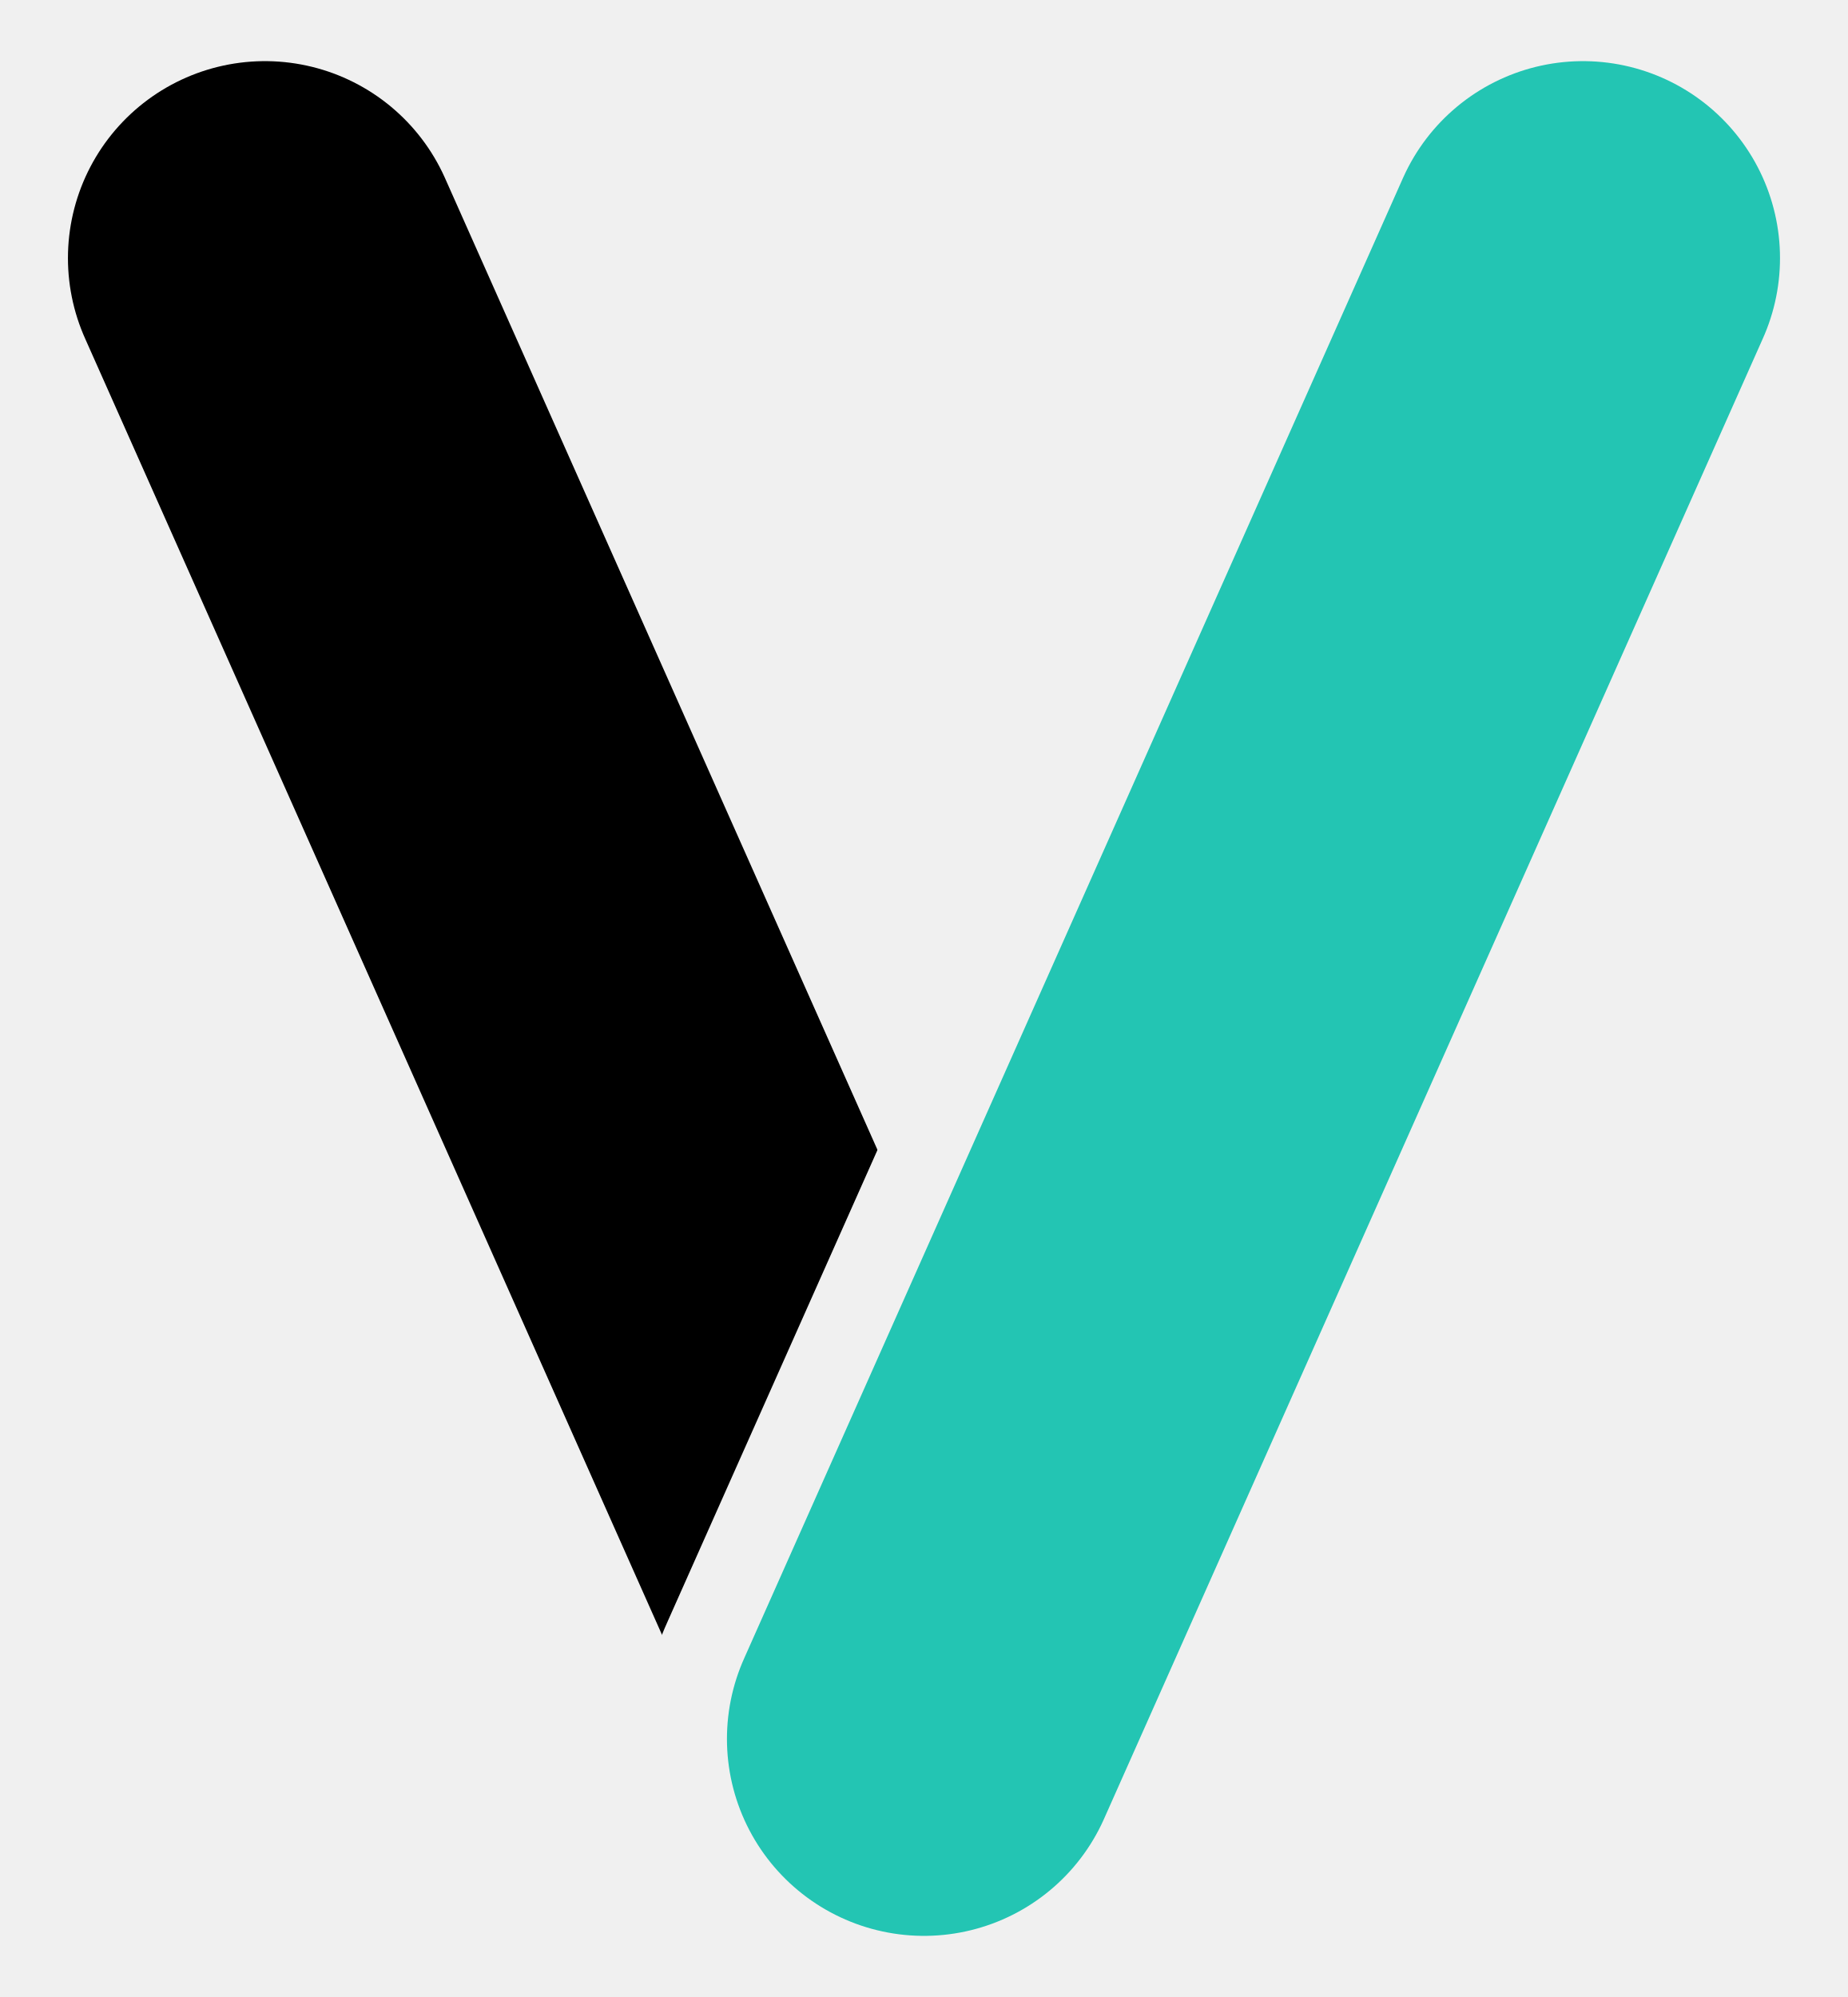
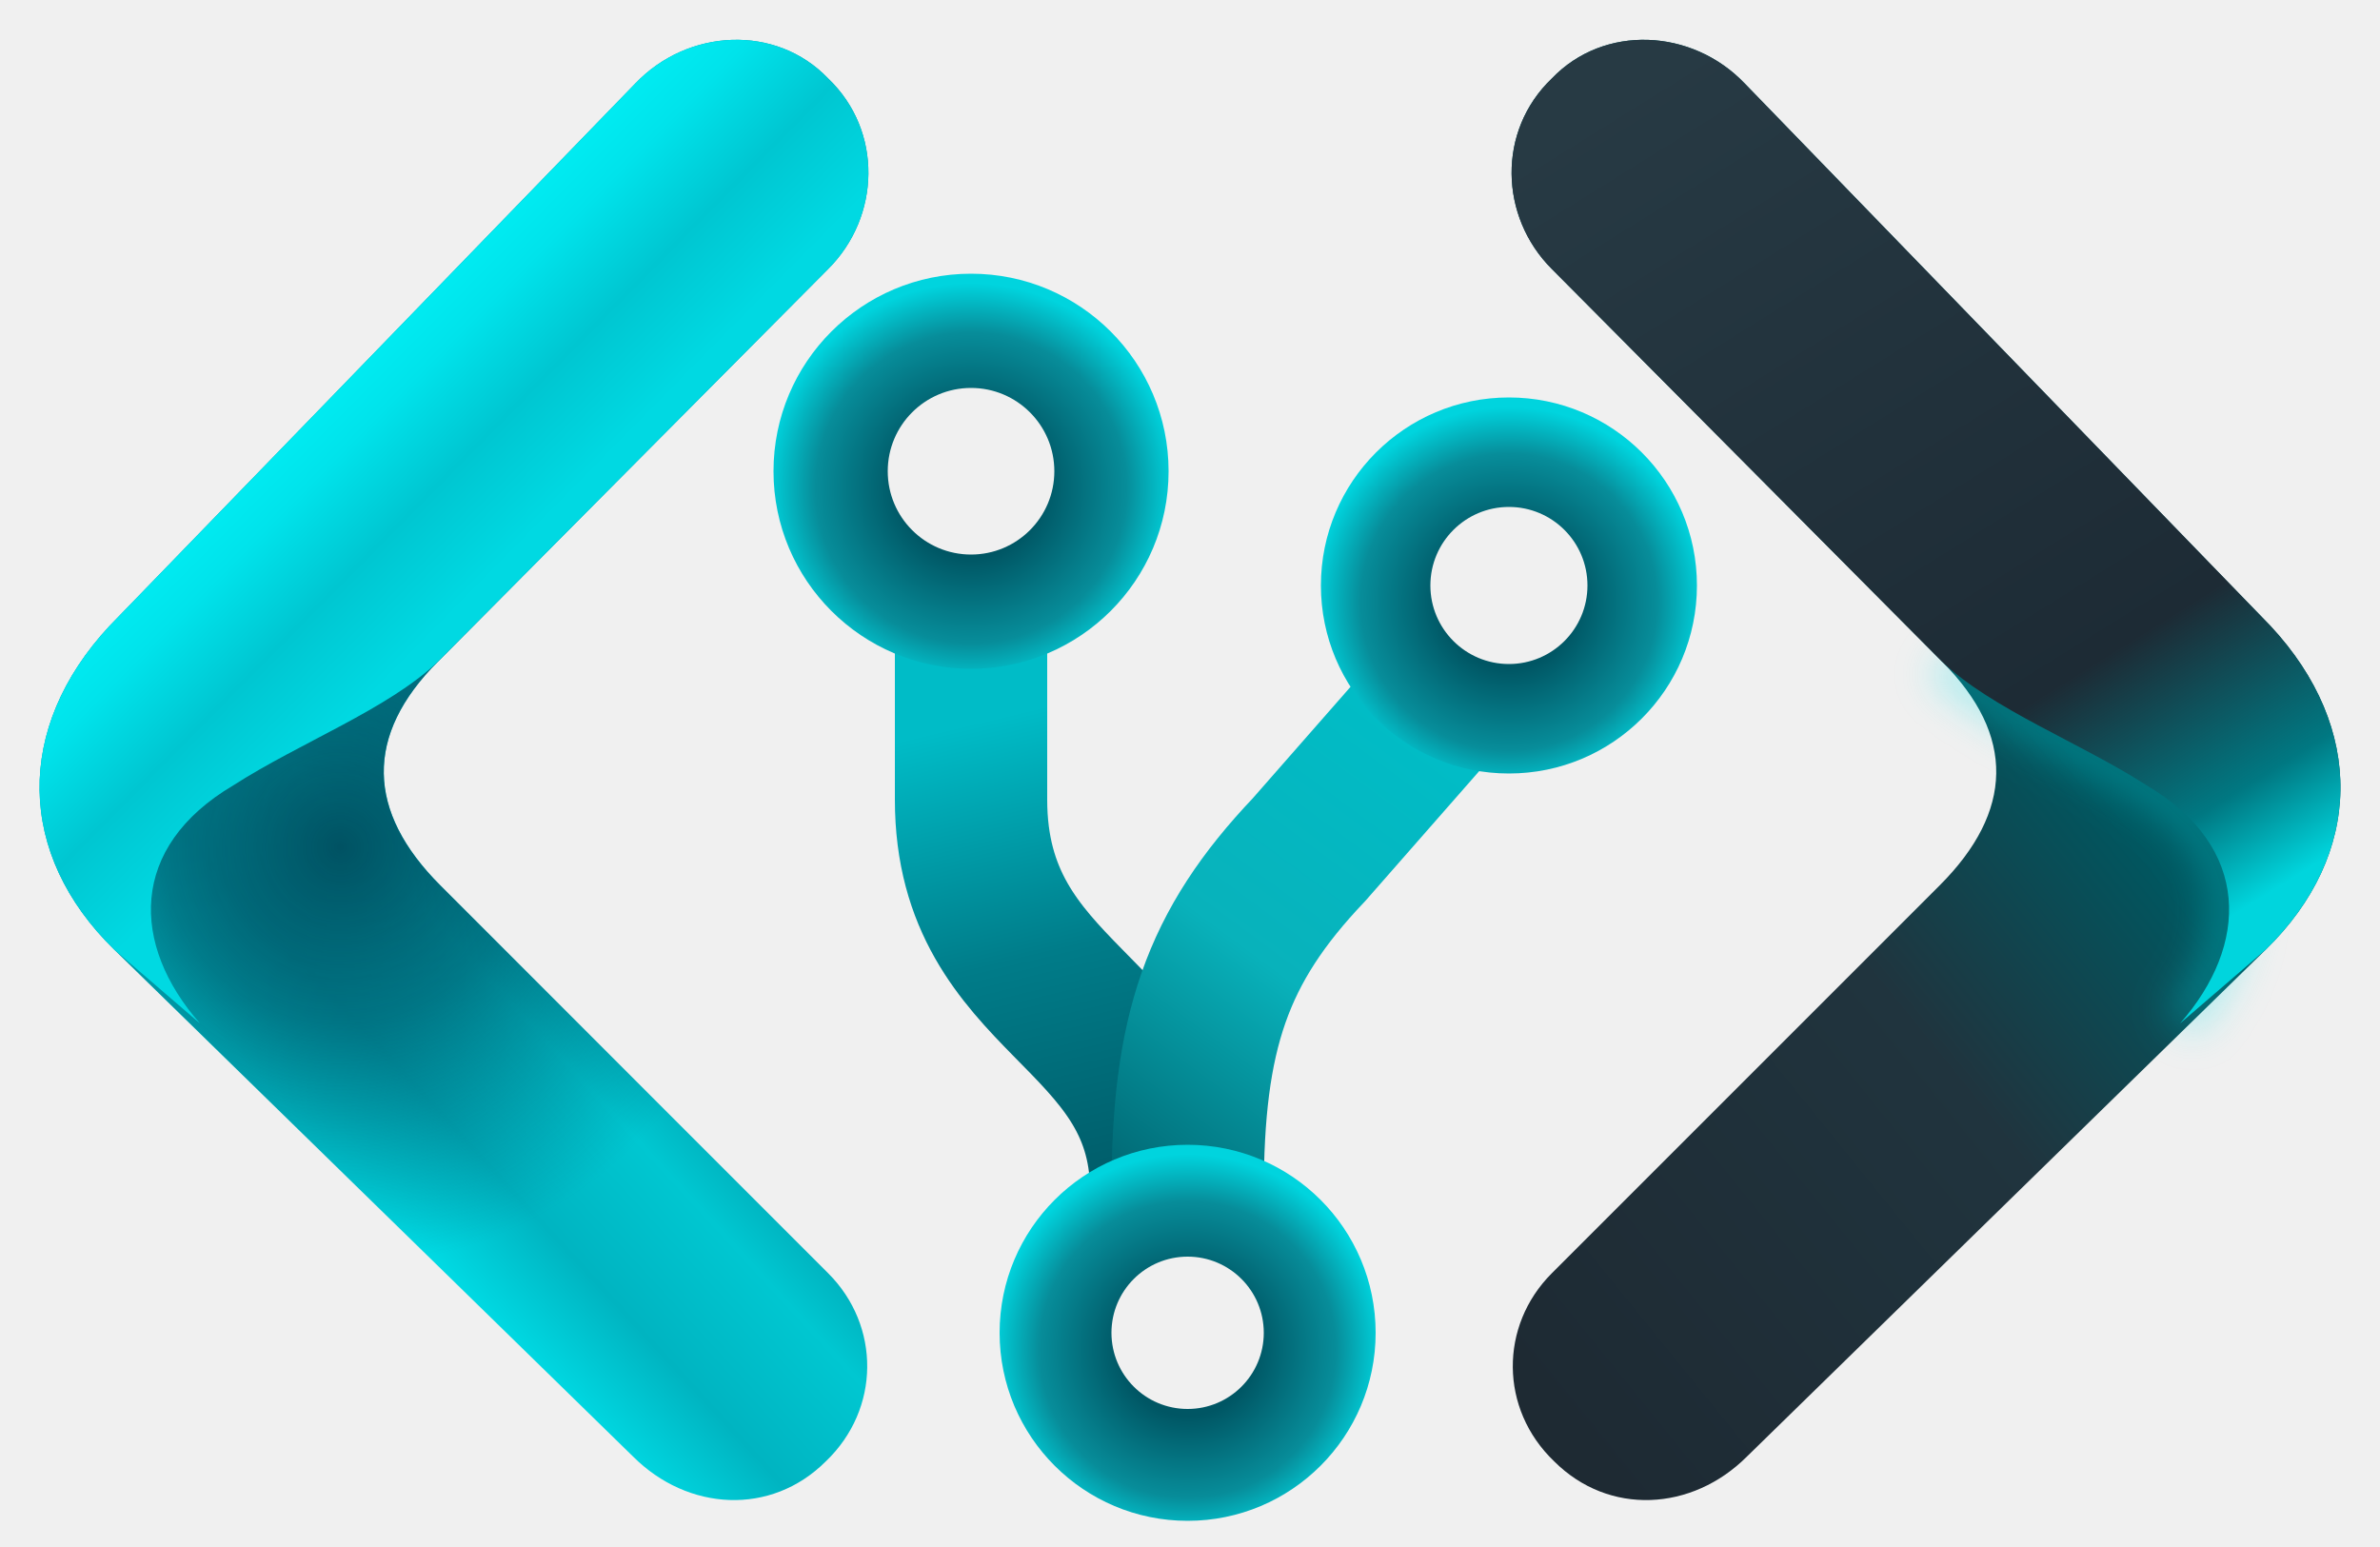
- <svg xmlns="http://www.w3.org/2000/svg" viewBox="240 224 544 588" fill="none">
+ <svg xmlns="http://www.w3.org/2000/svg" viewBox="0 0 1000 650" fill="none">
  <defs>
-     <mask id="cut" maskUnits="userSpaceOnUse" x="0" y="0" width="1024" height="1024">
-       <rect width="1024" height="1024" fill="white" />
-       <path d="M706 300 L512 736" stroke="black" stroke-width="166" stroke-linecap="round" />
-     </mask>
+     <linearGradient id="leftBase" x1="242" y1="598" x2="355" y2="494" gradientUnits="userSpaceOnUse">
+       <stop stop-color="#00dce5" />
+       <stop offset=".3" stop-color="#00b4c1" />
+       <stop offset=".65" stop-color="#00c7d1" />
+       <stop offset="1" stop-color="#0098a8" />
+     </linearGradient>
+     <radialGradient id="leftShadow" cx="143" cy="356" r="176" gradientUnits="userSpaceOnUse">
+       <stop stop-color="#004b5c" stop-opacity=".94" />
+       <stop offset=".42" stop-color="#005869" stop-opacity=".7" />
+       <stop offset="1" stop-color="#006476" stop-opacity="0" />
+     </radialGradient>
+     <clipPath id="leftShape">
+       <path d="M267 35 C289 12 326 10 348 33 C371 55 370 91 348 113 L184 278 C153 309 154 341 185 372 L348 535 C370 557 370 592 347 614 C324 637 289 635 266 612 L48 399 C7 359 6 306 46 263 Z" />
+     </clipPath>
+     <linearGradient id="leftFold" x1="268" y1="19" x2="348" y2="98" gradientUnits="userSpaceOnUse">
+       <stop stop-color="#00f0f5" />
+       <stop offset=".28" stop-color="#00e3eb" />
+       <stop offset=".62" stop-color="#00c6d1" />
+       <stop offset="1" stop-color="#00d9e2" />
+     </linearGradient>
+     <linearGradient id="rightBase" x1="78" y1="380" x2="346" y2="597" gradientUnits="userSpaceOnUse">
+       <stop stop-color="#005760" />
+       <stop offset=".36" stop-color="#20343e" />
+       <stop offset="1" stop-color="#1e2a33" />
+     </linearGradient>
+     <linearGradient id="rightFold" x1="300" y1="25" x2="72" y2="391" gradientUnits="userSpaceOnUse">
+       <stop stop-color="#273a44" />
+       <stop offset=".72" stop-color="#1d2b35" />
+       <stop offset=".9" stop-color="#007882" />
+       <stop offset="1" stop-color="#00d5dd" />
+     </linearGradient>
+     <linearGradient id="leftBranch" x1="425" y1="300" x2="474" y2="505" gradientUnits="userSpaceOnUse">
+       <stop stop-color="#00bcc7" />
+       <stop offset=".48" stop-color="#007c89" />
+       <stop offset="1" stop-color="#005966" />
+     </linearGradient>
+     <linearGradient id="rightBranch" x1="614" y1="311" x2="467" y2="510" gradientUnits="userSpaceOnUse">
+       <stop stop-color="#00bdc7" />
+       <stop offset=".5" stop-color="#08b2bb" />
+       <stop offset="1" stop-color="#005e6a" />
+     </linearGradient>
+     <radialGradient id="node0" cx="408" cy="205" r="86" gradientUnits="userSpaceOnUse">
+       <stop offset=".34" stop-color="#005664" />
+       <stop offset=".76" stop-color="#078d9a" />
+       <stop offset="1" stop-color="#00d4de" />
+     </radialGradient>
+     <radialGradient id="node1" cx="634" cy="253" r="82" gradientUnits="userSpaceOnUse">
+       <stop offset=".34" stop-color="#005664" />
+       <stop offset=".76" stop-color="#078d9a" />
+       <stop offset="1" stop-color="#00d4de" />
+     </radialGradient>
+     <radialGradient id="node2" cx="499" cy="567" r="82" gradientUnits="userSpaceOnUse">
+       <stop offset=".34" stop-color="#005664" />
+       <stop offset=".76" stop-color="#078d9a" />
+       <stop offset="1" stop-color="#00d4de" />
+     </radialGradient>
+     <filter id="foldGlow" x="-100%" y="-100%" width="300%" height="300%">
+       <feGaussianBlur stdDeviation="8" />
+     </filter>
  </defs>
-   <path d="M318 300 L512 736" stroke="#000000" stroke-width="116" stroke-linecap="round" mask="url(#cut)" />
-   <path d="M706 300 L512 736" stroke="#23c5b3" stroke-width="116" stroke-linecap="round" />
+   <path d="M267 35 C289 12 326 10 348 33 C371 55 370 91 348 113 L184 278 C153 309 154 341 185 372 L348 535 C370 557 370 592 347 614 C324 637 289 635 266 612 L48 399 C7 359 6 306 46 263 Z" fill="url(#leftBase)" />
+   <circle cx="143" cy="356" r="176" fill="url(#leftShadow)" clip-path="url(#leftShape)" />
+   <path d="M267 35 C289 12 326 10 348 33 C371 55 370 91 348 113 L184 278 C163 298 126 312 98 330 C54 356 55 397 84 430 L48 399 C7 359 6 306 46 263 Z" fill="url(#leftFold)" />
+   <g transform="translate(1000 0) scale(-1 1)">
+     <path d="M267 35 C289 12 326 10 348 33 C371 55 370 91 348 113 L184 278 C153 309 154 341 185 372 L348 535 C370 557 370 592 347 614 C324 637 289 635 266 612 L48 399 C7 359 6 306 46 263 Z" fill="url(#rightBase)" />
+     <path d="M184 278 C163 298 126 312 98 330 C54 356 55 397 84 430" fill="none" stroke="#00e3eb" stroke-width="16" opacity=".3" filter="url(#foldGlow)" />
+     <path d="M267 35 C289 12 326 10 348 33 C371 55 370 91 348 113 L184 278 C163 298 126 312 98 330 C54 356 55 397 84 430 L48 399 C7 359 6 306 46 263 Z" fill="url(#rightFold)" />
+   </g>
+   <path d="M408 270 V336 C408 421 489 424 490 499" stroke="url(#leftBranch)" stroke-width="64" fill="none" />
+   <path d="M600 300 L550 357 C511 398 499 434 499 501" stroke="url(#rightBranch)" stroke-width="64" fill="none" />
+   <path d="M491 198a83 83 0 1 0 -166 0a83 83 0 1 0 166 0M443 198a35 35 0 1 0 -70 0a35 35 0 1 0 70 0" fill="url(#node0)" fill-rule="evenodd" />
+   <path d="M713 246a79 79 0 1 0 -158 0a79 79 0 1 0 158 0M667 246a33 33 0 1 0 -66 0a33 33 0 1 0 66 0" fill="url(#node1)" fill-rule="evenodd" />
+   <path d="M578 560a79 79 0 1 0 -158 0a79 79 0 1 0 158 0M531 560a32 32 0 1 0 -64 0a32 32 0 1 0 64 0" fill="url(#node2)" fill-rule="evenodd" />
</svg>
